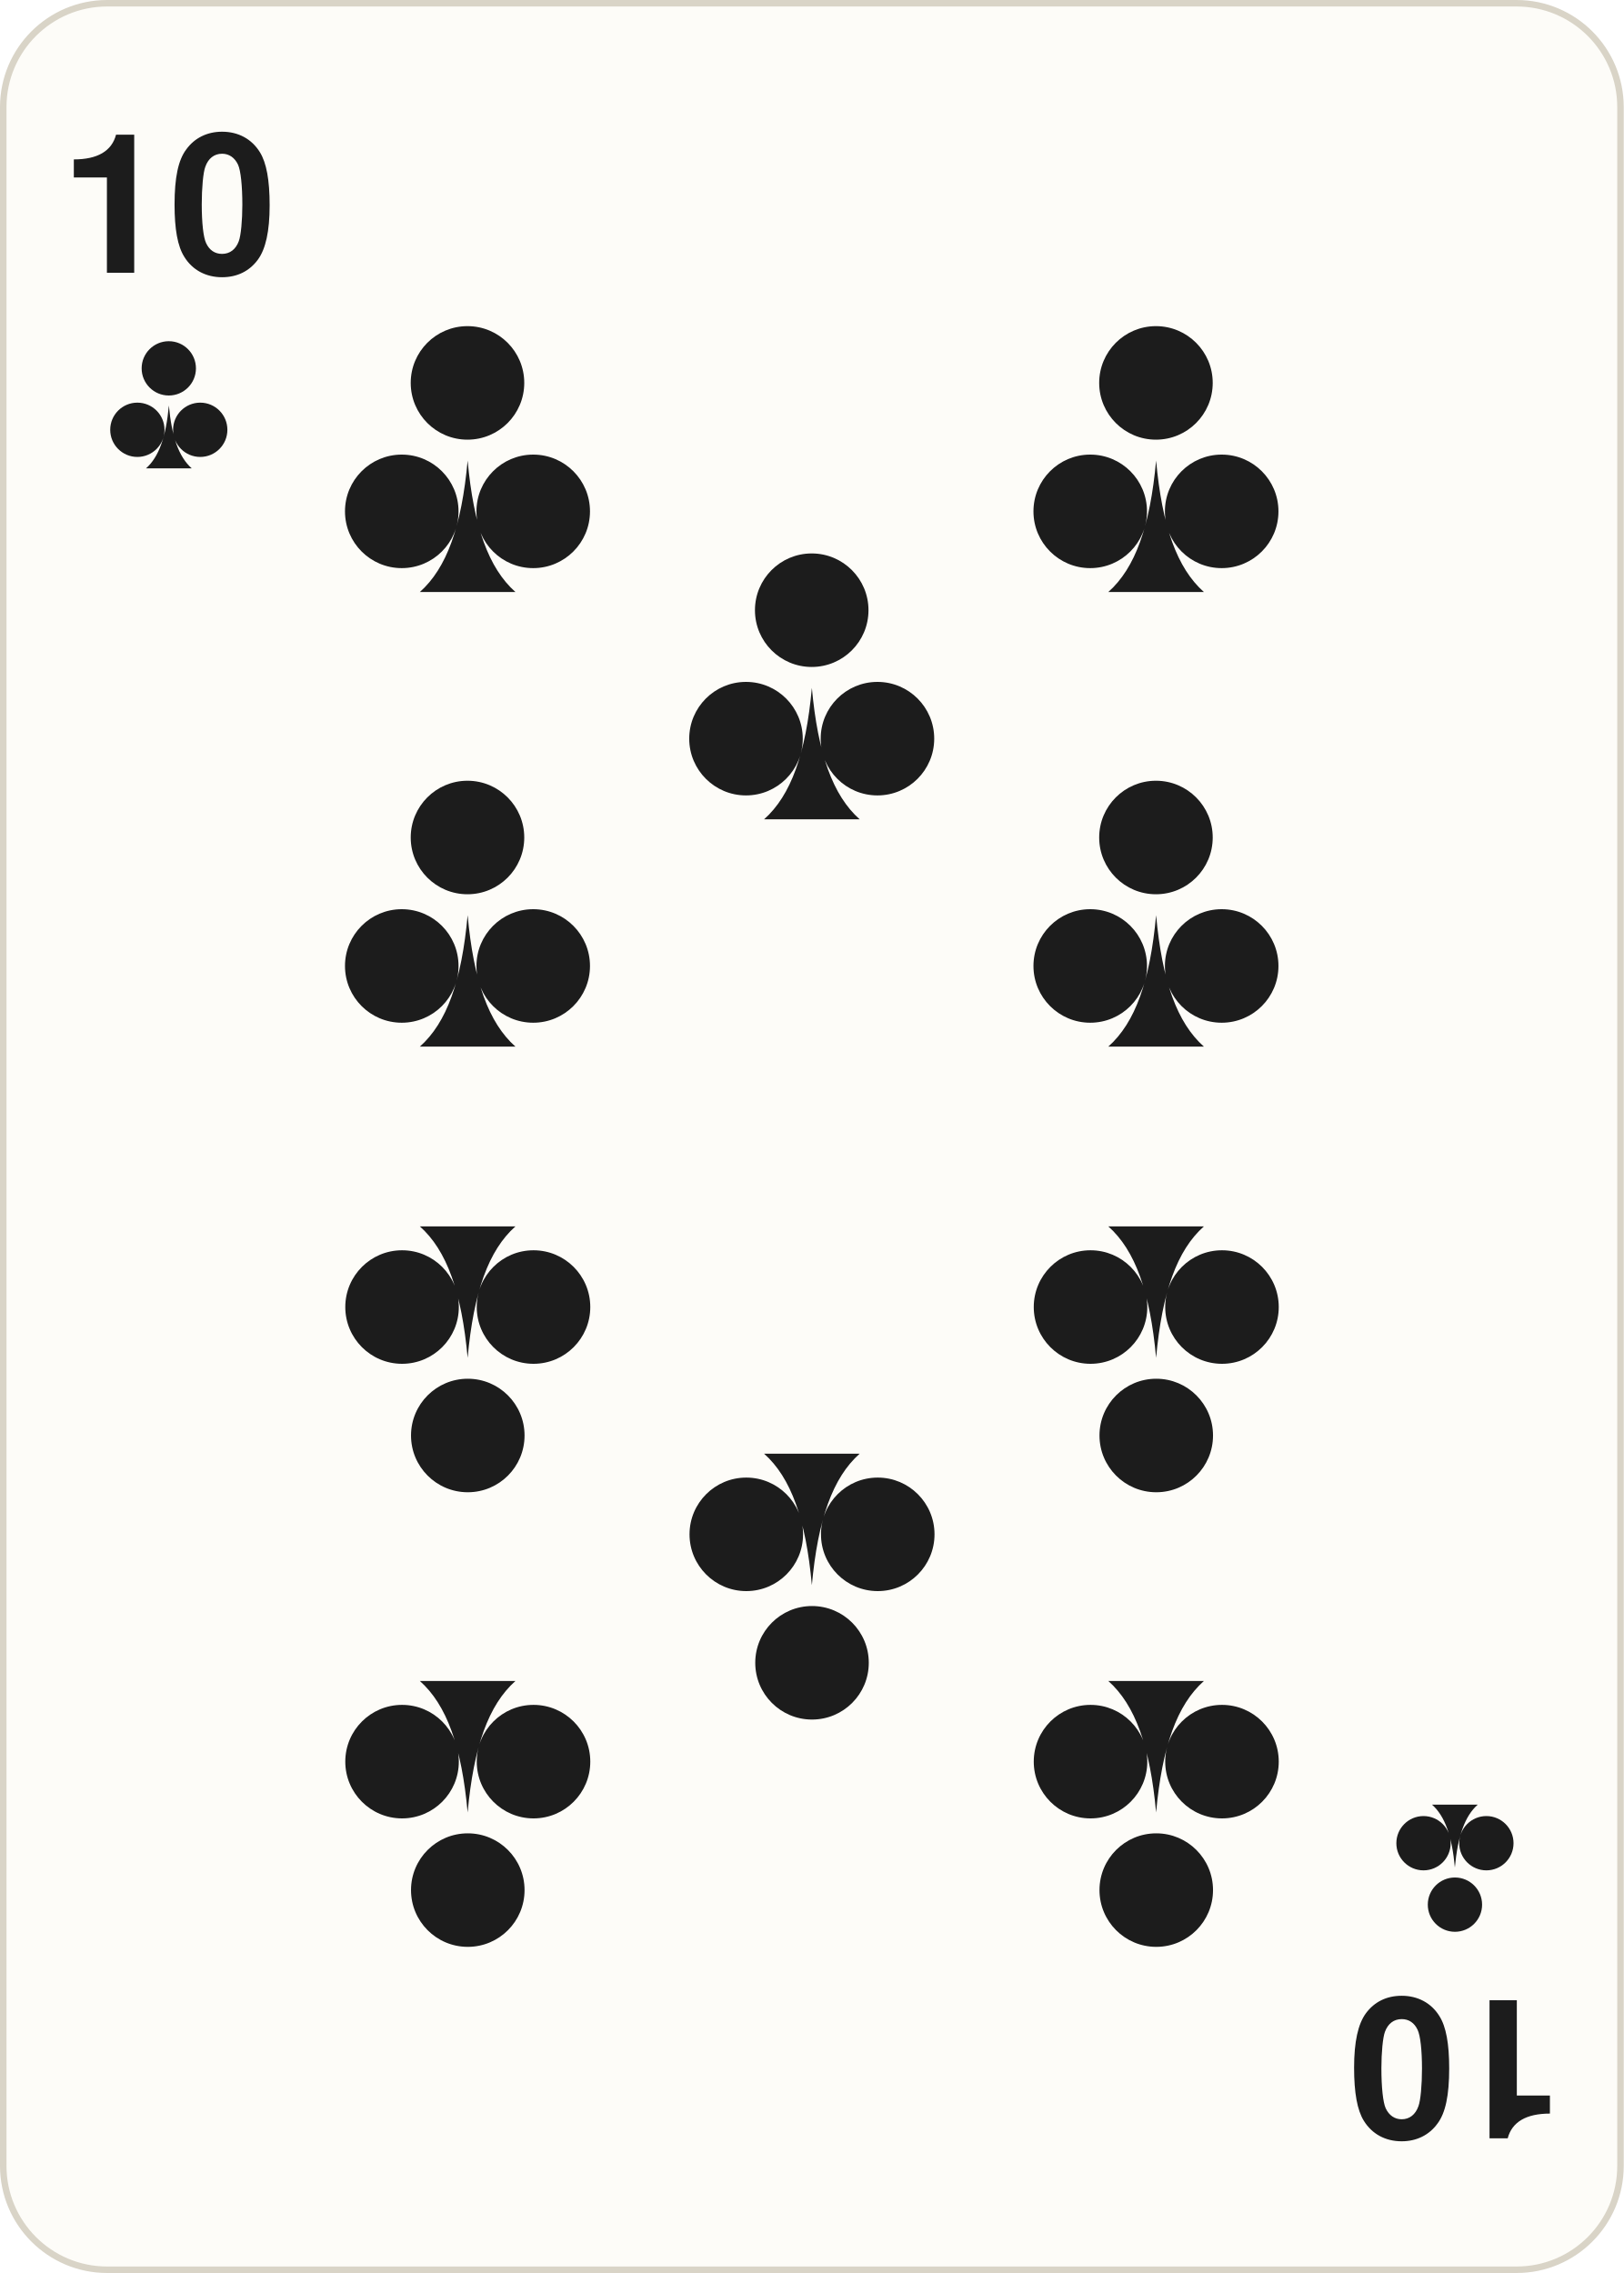
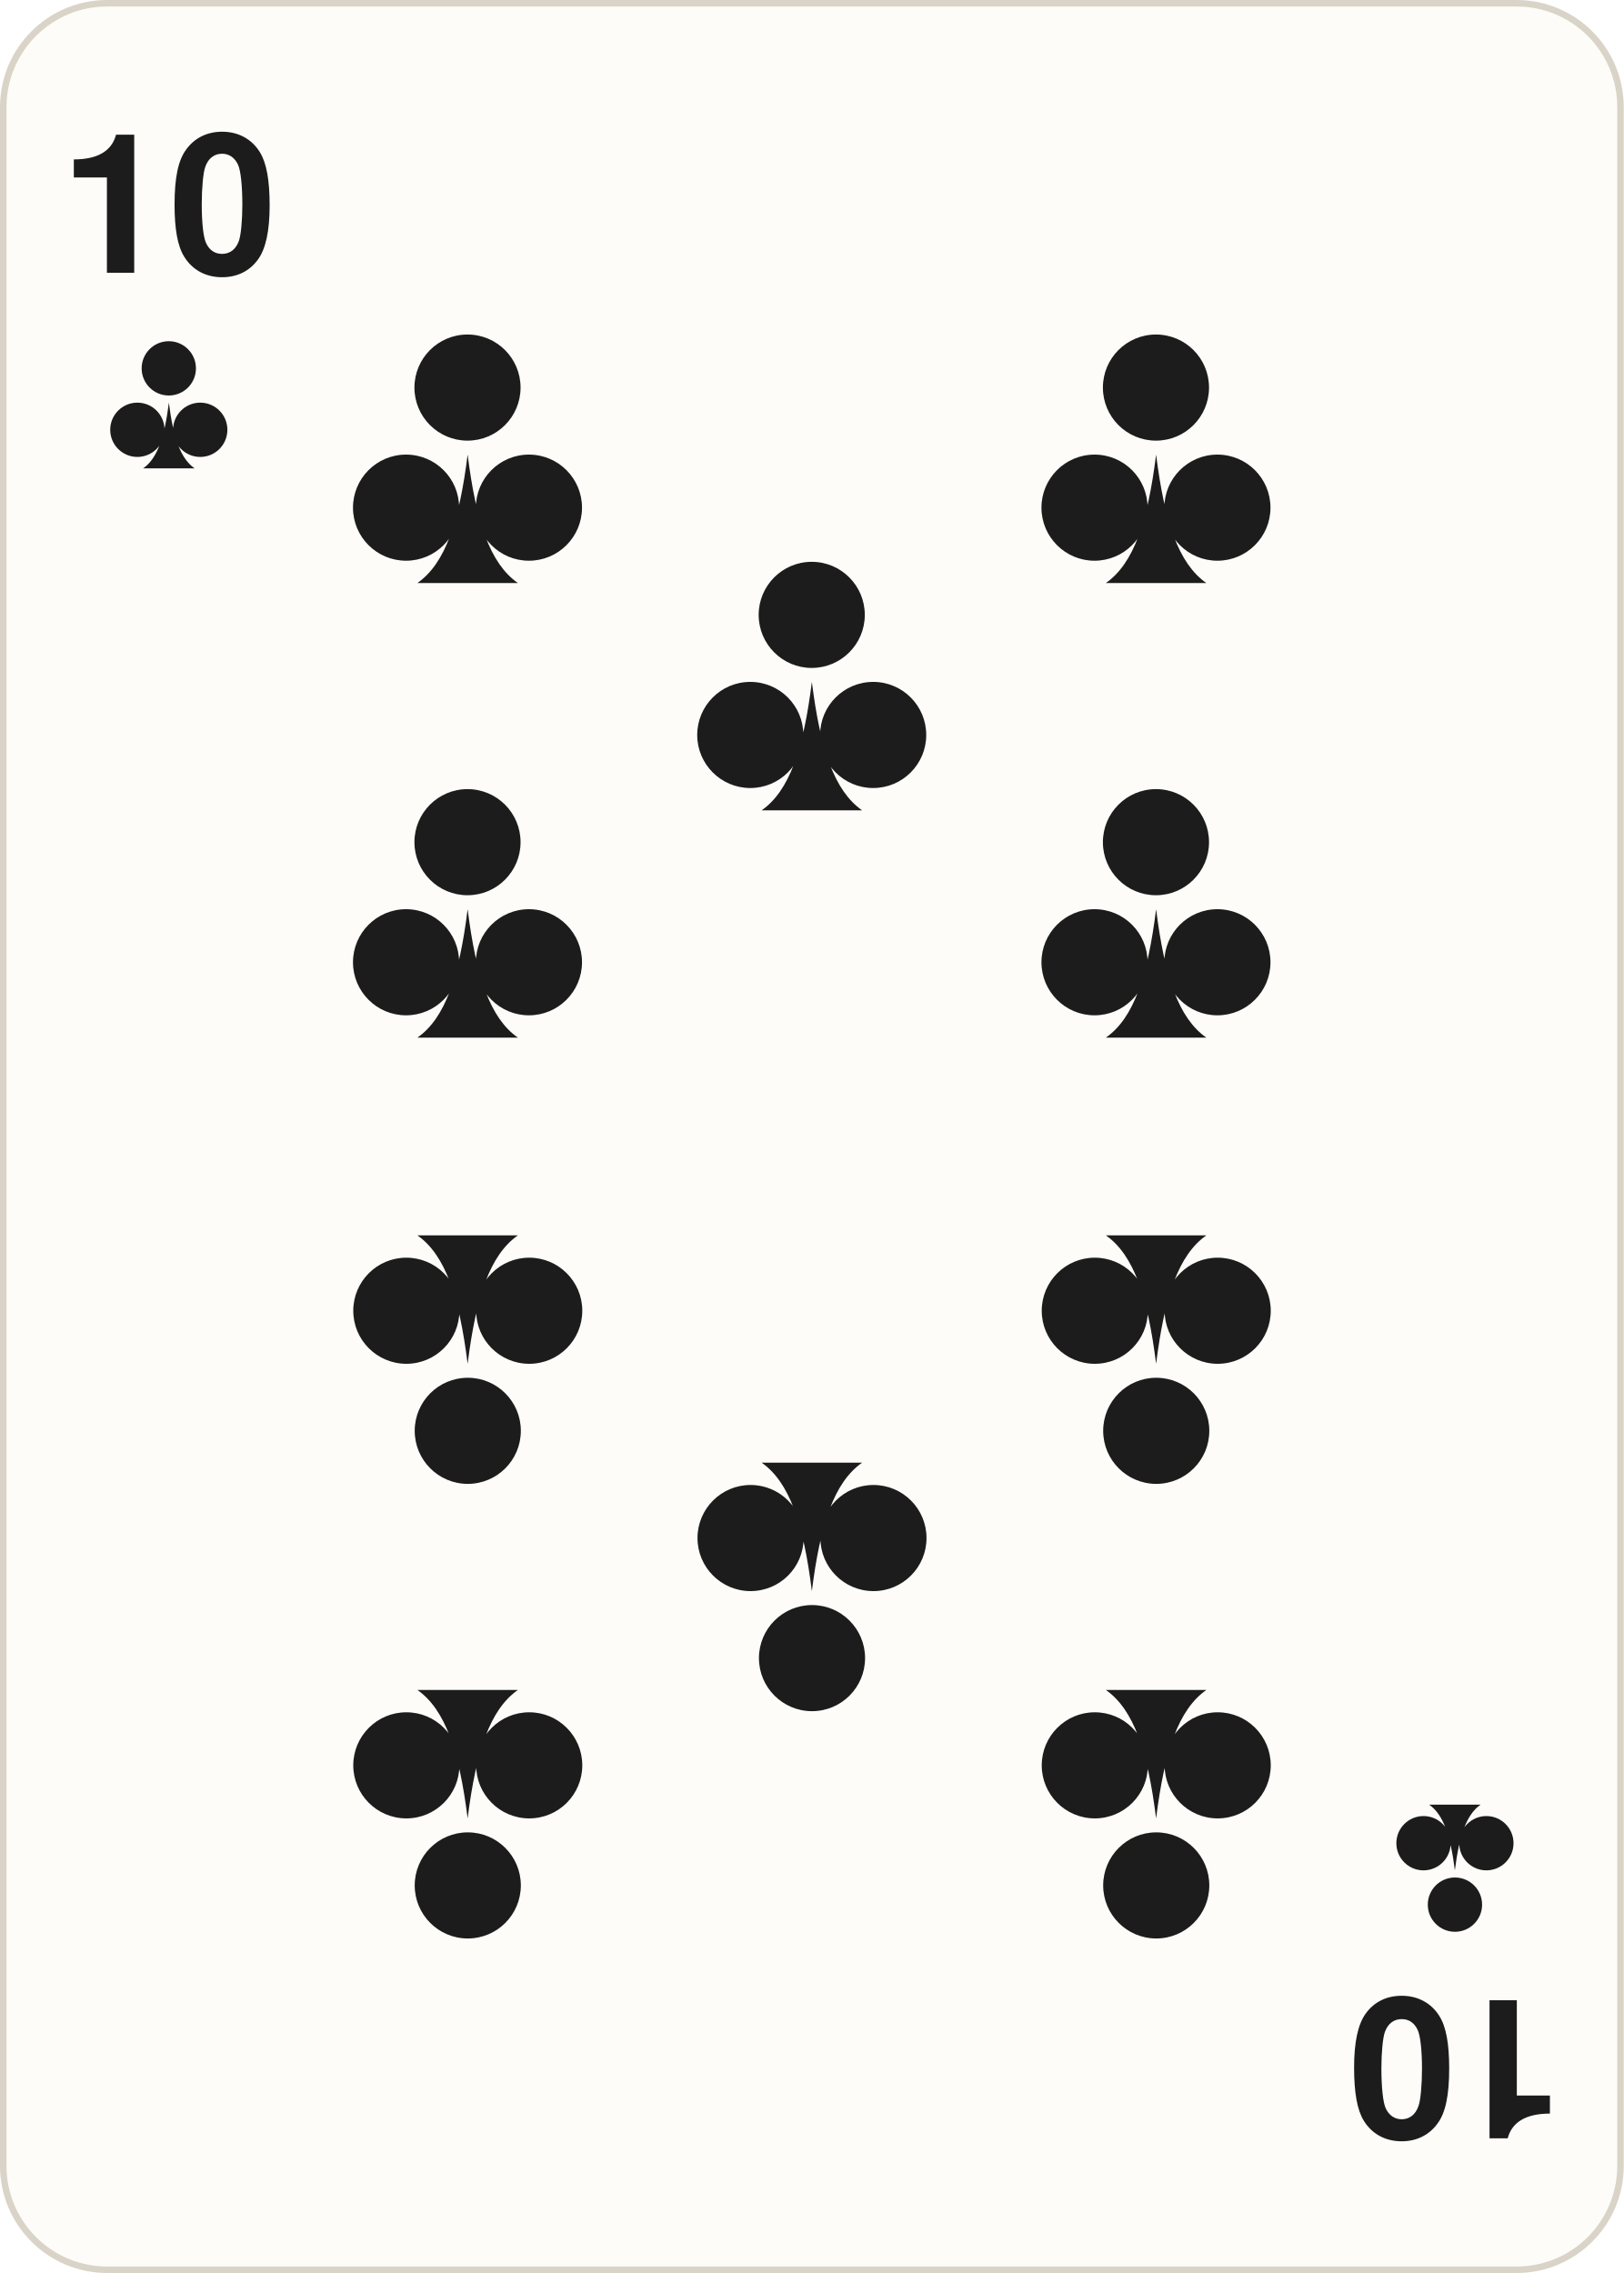
<svg xmlns="http://www.w3.org/2000/svg" viewBox="0 0 250 350" width="250" height="350">
  <rect x="0.5" y="0.5" width="249" height="349" rx="16" fill="#fdfcf8" stroke="#d9d4c7" stroke-width="1" />
  <text x="26" y="42" font-size="30" font-weight="700" text-anchor="middle" fill="#1c1c1c" font-family="Helvetica Neue, Helvetica, Arial, sans-serif">10</text>
-   <path d="M50,7 A19,19 0 1 1 49.9,7 Z M28,50 A19,19 0 1 1 27.9,50 Z M72,50 A19,19 0 1 1 71.9,50 Z M50,52 C52,74 57,88 66,96 L34,96 C43,88 48,74 50,52 Z" fill="#1c1c1c" transform="translate(26.0,62.0) scale(0.22) translate(-50,-50)" />
+   <path d="M50,7 A19,19 0 1 1 49.9,7 Z M28,50 A19,19 0 1 1 27.9,50 Z M72,50 A19,19 0 1 1 71.9,50 Z M50,50 C53,74 58,89 68,96 L32,96 C42,89 47,74 50,50 Z" fill="#1c1c1c" transform="translate(26.0,62.0) scale(0.22) translate(-50,-50)" />
  <g transform="rotate(180 125.0 175.0)">
    <text x="26" y="42" font-size="30" font-weight="700" text-anchor="middle" fill="#1c1c1c" font-family="Helvetica Neue, Helvetica, Arial, sans-serif">10</text>
-     <path d="M50,7 A19,19 0 1 1 49.9,7 Z M28,50 A19,19 0 1 1 27.9,50 Z M72,50 A19,19 0 1 1 71.9,50 Z M50,52 C52,74 57,88 66,96 L34,96 C43,88 48,74 50,52 Z" fill="#1c1c1c" transform="translate(26.0,62.0) scale(0.22) translate(-50,-50)" />
+     <path d="M50,7 A19,19 0 1 1 49.9,7 Z M28,50 A19,19 0 1 1 27.9,50 Z M72,50 A19,19 0 1 1 71.9,50 Z M50,50 C53,74 58,89 68,96 L32,96 C42,89 47,74 50,50 Z" fill="#1c1c1c" transform="translate(26.0,62.0) scale(0.22) translate(-50,-50)" />
  </g>
-   <path d="M50,7 A19,19 0 1 1 49.9,7 Z M28,50 A19,19 0 1 1 27.9,50 Z M72,50 A19,19 0 1 1 71.9,50 Z M50,52 C52,74 57,88 66,96 L34,96 C43,88 48,74 50,52 Z" fill="#1c1c1c" transform="translate(72.0,70.0) scale(0.46) translate(-50,-50)" />
-   <path d="M50,7 A19,19 0 1 1 49.9,7 Z M28,50 A19,19 0 1 1 27.9,50 Z M72,50 A19,19 0 1 1 71.9,50 Z M50,52 C52,74 57,88 66,96 L34,96 C43,88 48,74 50,52 Z" fill="#1c1c1c" transform="translate(178.0,70.0) scale(0.46) translate(-50,-50)" />
-   <path d="M50,7 A19,19 0 1 1 49.9,7 Z M28,50 A19,19 0 1 1 27.9,50 Z M72,50 A19,19 0 1 1 71.9,50 Z M50,52 C52,74 57,88 66,96 L34,96 C43,88 48,74 50,52 Z" fill="#1c1c1c" transform="translate(125.0,105.0) scale(0.46) translate(-50,-50)" />
-   <path d="M50,7 A19,19 0 1 1 49.9,7 Z M28,50 A19,19 0 1 1 27.9,50 Z M72,50 A19,19 0 1 1 71.9,50 Z M50,52 C52,74 57,88 66,96 L34,96 C43,88 48,74 50,52 Z" fill="#1c1c1c" transform="translate(72.0,140.0) scale(0.46) translate(-50,-50)" />
-   <path d="M50,7 A19,19 0 1 1 49.9,7 Z M28,50 A19,19 0 1 1 27.9,50 Z M72,50 A19,19 0 1 1 71.9,50 Z M50,52 C52,74 57,88 66,96 L34,96 C43,88 48,74 50,52 Z" fill="#1c1c1c" transform="translate(178.0,140.0) scale(0.46) translate(-50,-50)" />
-   <path d="M50,7 A19,19 0 1 1 49.9,7 Z M28,50 A19,19 0 1 1 27.9,50 Z M72,50 A19,19 0 1 1 71.9,50 Z M50,52 C52,74 57,88 66,96 L34,96 C43,88 48,74 50,52 Z" fill="#1c1c1c" transform="translate(72.0,210.0) rotate(180) scale(0.46) translate(-50,-50)" />
-   <path d="M50,7 A19,19 0 1 1 49.9,7 Z M28,50 A19,19 0 1 1 27.9,50 Z M72,50 A19,19 0 1 1 71.9,50 Z M50,52 C52,74 57,88 66,96 L34,96 C43,88 48,74 50,52 Z" fill="#1c1c1c" transform="translate(178.0,210.0) rotate(180) scale(0.46) translate(-50,-50)" />
-   <path d="M50,7 A19,19 0 1 1 49.9,7 Z M28,50 A19,19 0 1 1 27.9,50 Z M72,50 A19,19 0 1 1 71.9,50 Z M50,52 C52,74 57,88 66,96 L34,96 C43,88 48,74 50,52 Z" fill="#1c1c1c" transform="translate(125.0,245.0) rotate(180) scale(0.46) translate(-50,-50)" />
-   <path d="M50,7 A19,19 0 1 1 49.9,7 Z M28,50 A19,19 0 1 1 27.9,50 Z M72,50 A19,19 0 1 1 71.9,50 Z M50,52 C52,74 57,88 66,96 L34,96 C43,88 48,74 50,52 Z" fill="#1c1c1c" transform="translate(72.0,280.0) rotate(180) scale(0.46) translate(-50,-50)" />
-   <path d="M50,7 A19,19 0 1 1 49.9,7 Z M28,50 A19,19 0 1 1 27.9,50 Z M72,50 A19,19 0 1 1 71.9,50 Z M50,52 C52,74 57,88 66,96 L34,96 C43,88 48,74 50,52 Z" fill="#1c1c1c" transform="translate(178.0,280.0) rotate(180) scale(0.46) translate(-50,-50)" />
+   <path d="M50,7 A19,19 0 1 1 49.9,7 Z M28,50 A19,19 0 1 1 27.9,50 Z M72,50 A19,19 0 1 1 71.9,50 Z M50,50 C53,74 58,89 68,96 L32,96 C42,89 47,74 50,50 Z" fill="#1c1c1c" transform="translate(72.0,70.0) scale(0.43) translate(-50,-50)" />
+   <path d="M50,7 A19,19 0 1 1 49.9,7 Z M28,50 A19,19 0 1 1 27.9,50 Z M72,50 A19,19 0 1 1 71.9,50 Z M50,50 C53,74 58,89 68,96 L32,96 C42,89 47,74 50,50 Z" fill="#1c1c1c" transform="translate(178.0,70.0) scale(0.43) translate(-50,-50)" />
+   <path d="M50,7 A19,19 0 1 1 49.9,7 Z M28,50 A19,19 0 1 1 27.9,50 Z M72,50 A19,19 0 1 1 71.9,50 Z M50,50 C53,74 58,89 68,96 L32,96 C42,89 47,74 50,50 Z" fill="#1c1c1c" transform="translate(125.0,105.0) scale(0.43) translate(-50,-50)" />
+   <path d="M50,7 A19,19 0 1 1 49.9,7 Z M28,50 A19,19 0 1 1 27.9,50 Z M72,50 A19,19 0 1 1 71.9,50 Z M50,50 C53,74 58,89 68,96 L32,96 C42,89 47,74 50,50 Z" fill="#1c1c1c" transform="translate(72.0,140.0) scale(0.43) translate(-50,-50)" />
+   <path d="M50,7 A19,19 0 1 1 49.9,7 Z M28,50 A19,19 0 1 1 27.9,50 Z M72,50 A19,19 0 1 1 71.9,50 Z M50,50 C53,74 58,89 68,96 L32,96 C42,89 47,74 50,50 Z" fill="#1c1c1c" transform="translate(178.0,140.0) scale(0.43) translate(-50,-50)" />
+   <path d="M50,7 A19,19 0 1 1 49.9,7 Z M28,50 A19,19 0 1 1 27.9,50 Z M72,50 A19,19 0 1 1 71.9,50 Z M50,50 C53,74 58,89 68,96 L32,96 C42,89 47,74 50,50 Z" fill="#1c1c1c" transform="translate(72.0,210.0) rotate(180) scale(0.43) translate(-50,-50)" />
+   <path d="M50,7 A19,19 0 1 1 49.9,7 Z M28,50 A19,19 0 1 1 27.9,50 Z M72,50 A19,19 0 1 1 71.9,50 Z M50,50 C53,74 58,89 68,96 L32,96 C42,89 47,74 50,50 Z" fill="#1c1c1c" transform="translate(178.0,210.0) rotate(180) scale(0.43) translate(-50,-50)" />
+   <path d="M50,7 A19,19 0 1 1 49.9,7 Z M28,50 A19,19 0 1 1 27.9,50 Z M72,50 A19,19 0 1 1 71.9,50 Z M50,50 C53,74 58,89 68,96 L32,96 C42,89 47,74 50,50 Z" fill="#1c1c1c" transform="translate(125.0,245.0) rotate(180) scale(0.43) translate(-50,-50)" />
+   <path d="M50,7 A19,19 0 1 1 49.9,7 Z M28,50 A19,19 0 1 1 27.9,50 Z M72,50 A19,19 0 1 1 71.9,50 Z M50,50 C53,74 58,89 68,96 L32,96 C42,89 47,74 50,50 Z" fill="#1c1c1c" transform="translate(72.0,280.0) rotate(180) scale(0.43) translate(-50,-50)" />
+   <path d="M50,7 A19,19 0 1 1 49.9,7 Z M28,50 A19,19 0 1 1 27.9,50 Z M72,50 A19,19 0 1 1 71.9,50 Z M50,50 C53,74 58,89 68,96 L32,96 C42,89 47,74 50,50 Z" fill="#1c1c1c" transform="translate(178.0,280.0) rotate(180) scale(0.43) translate(-50,-50)" />
</svg>
